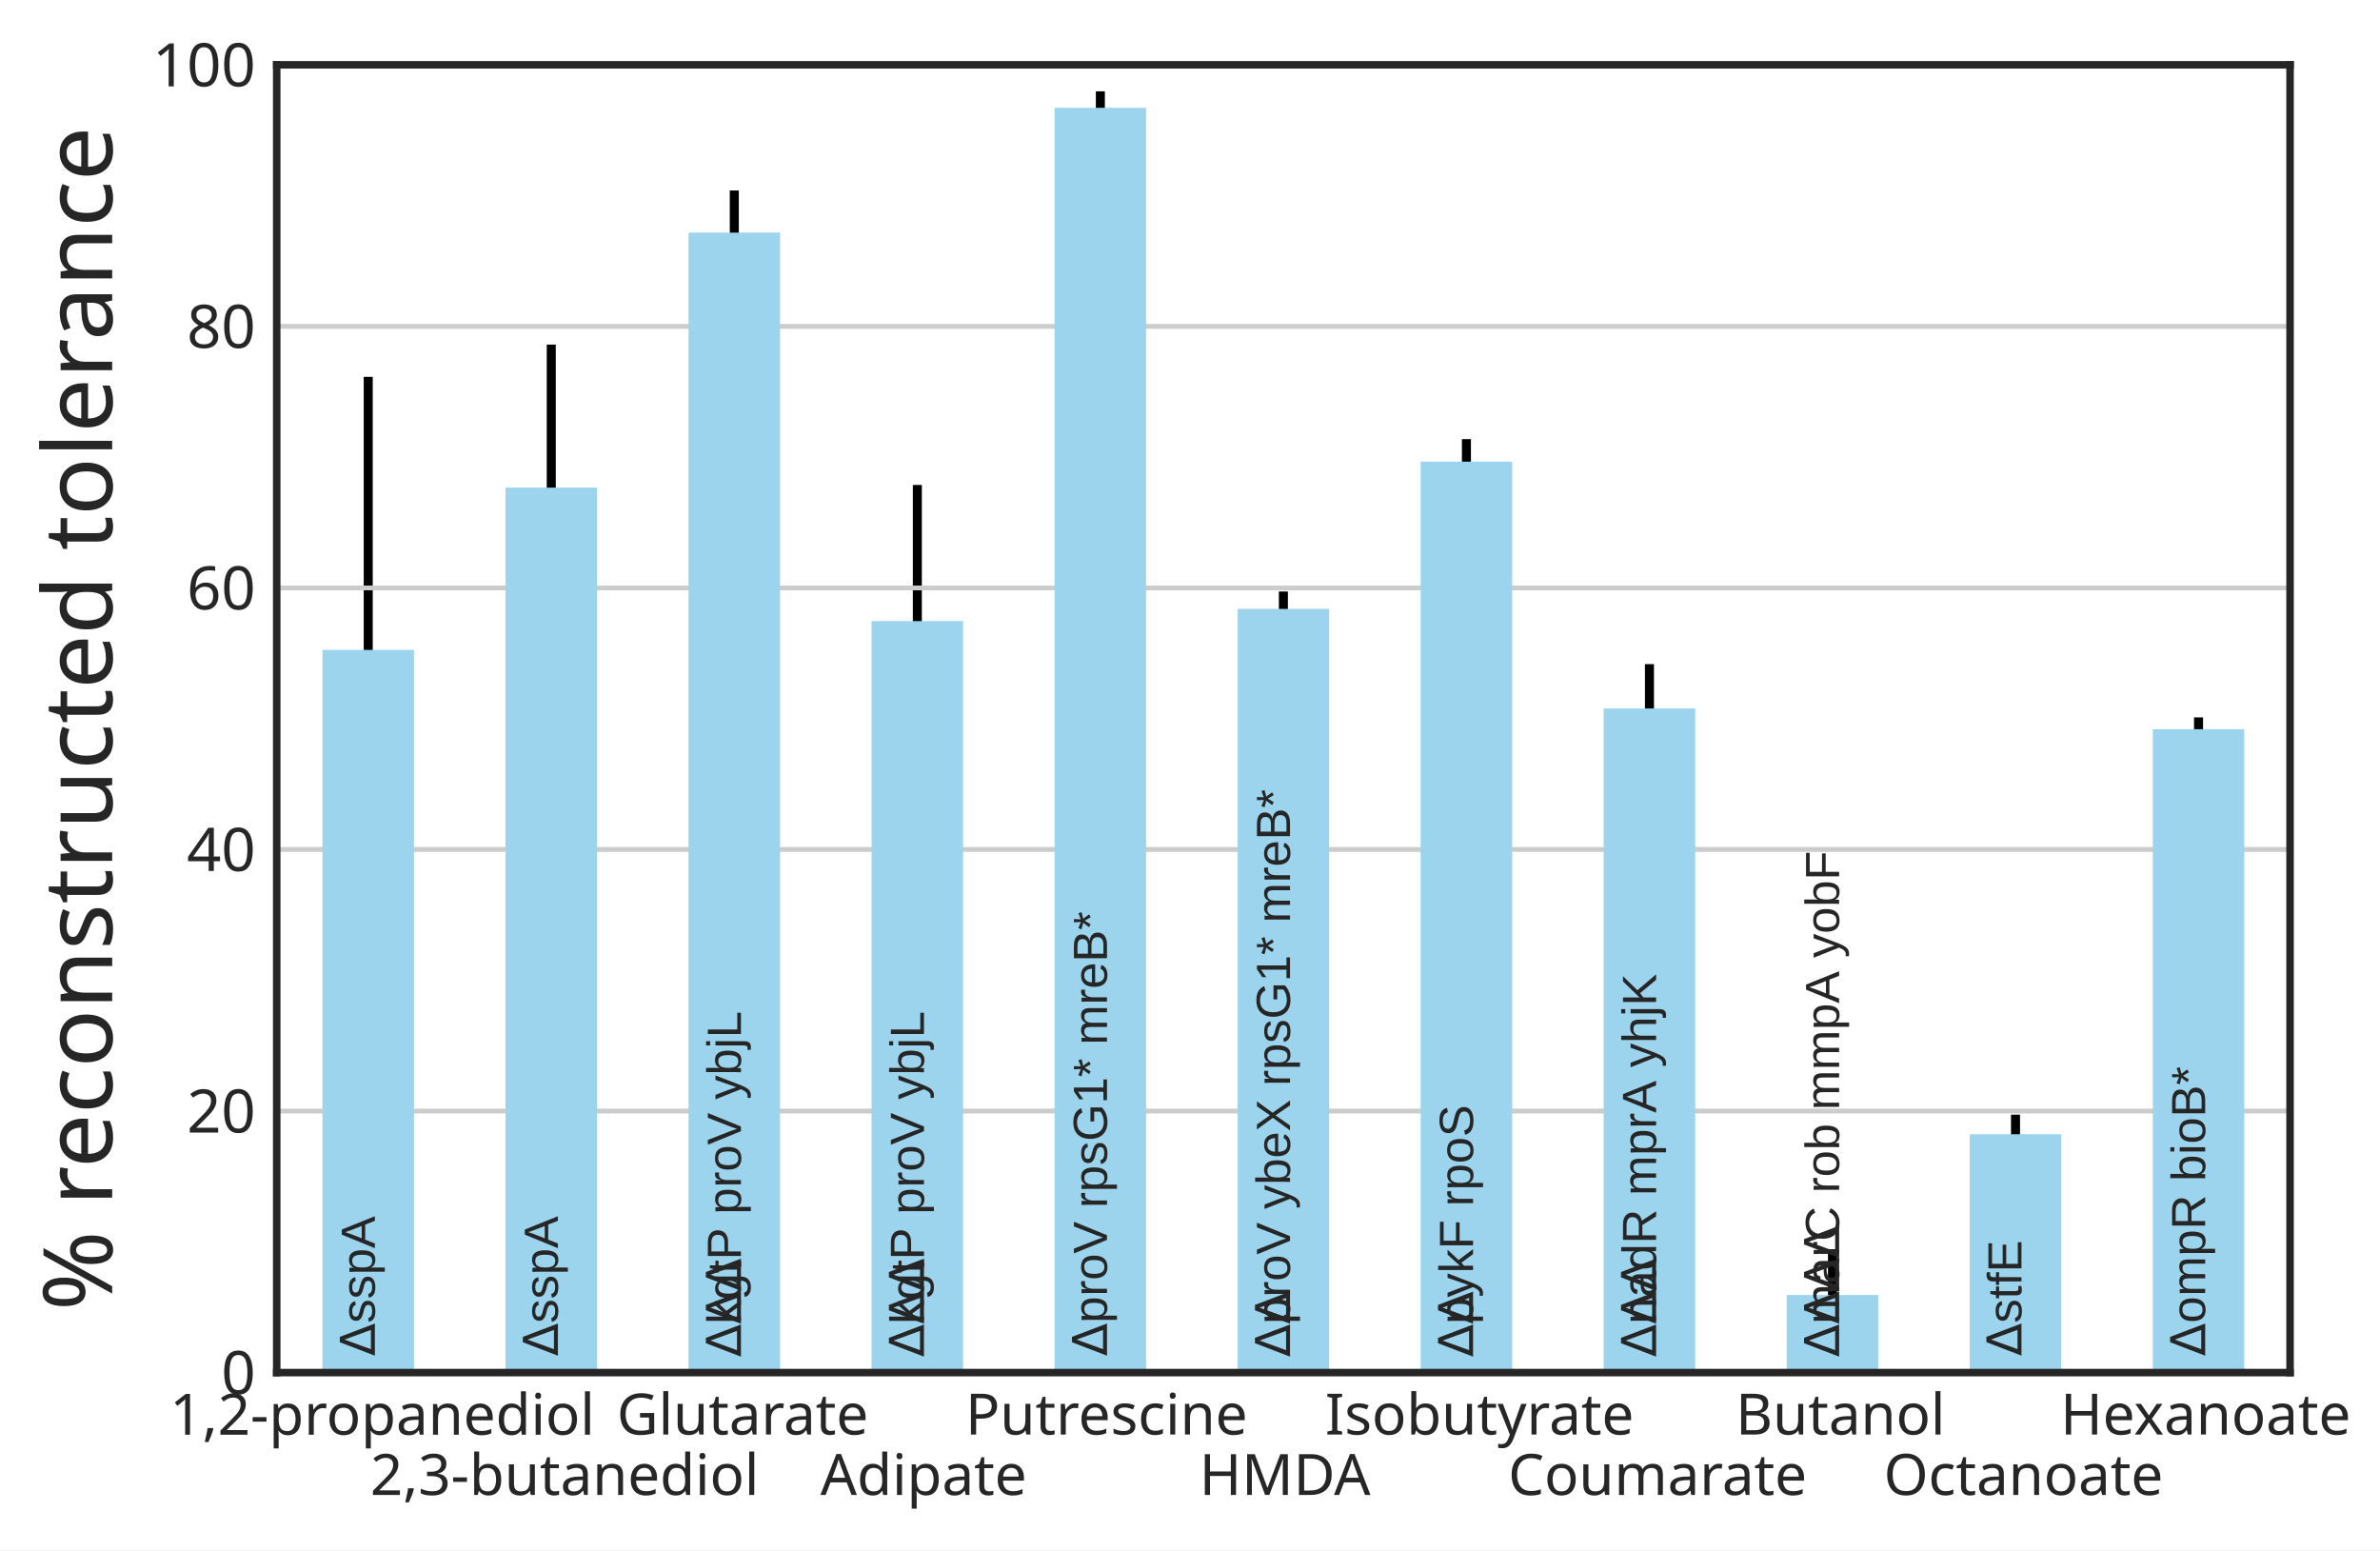
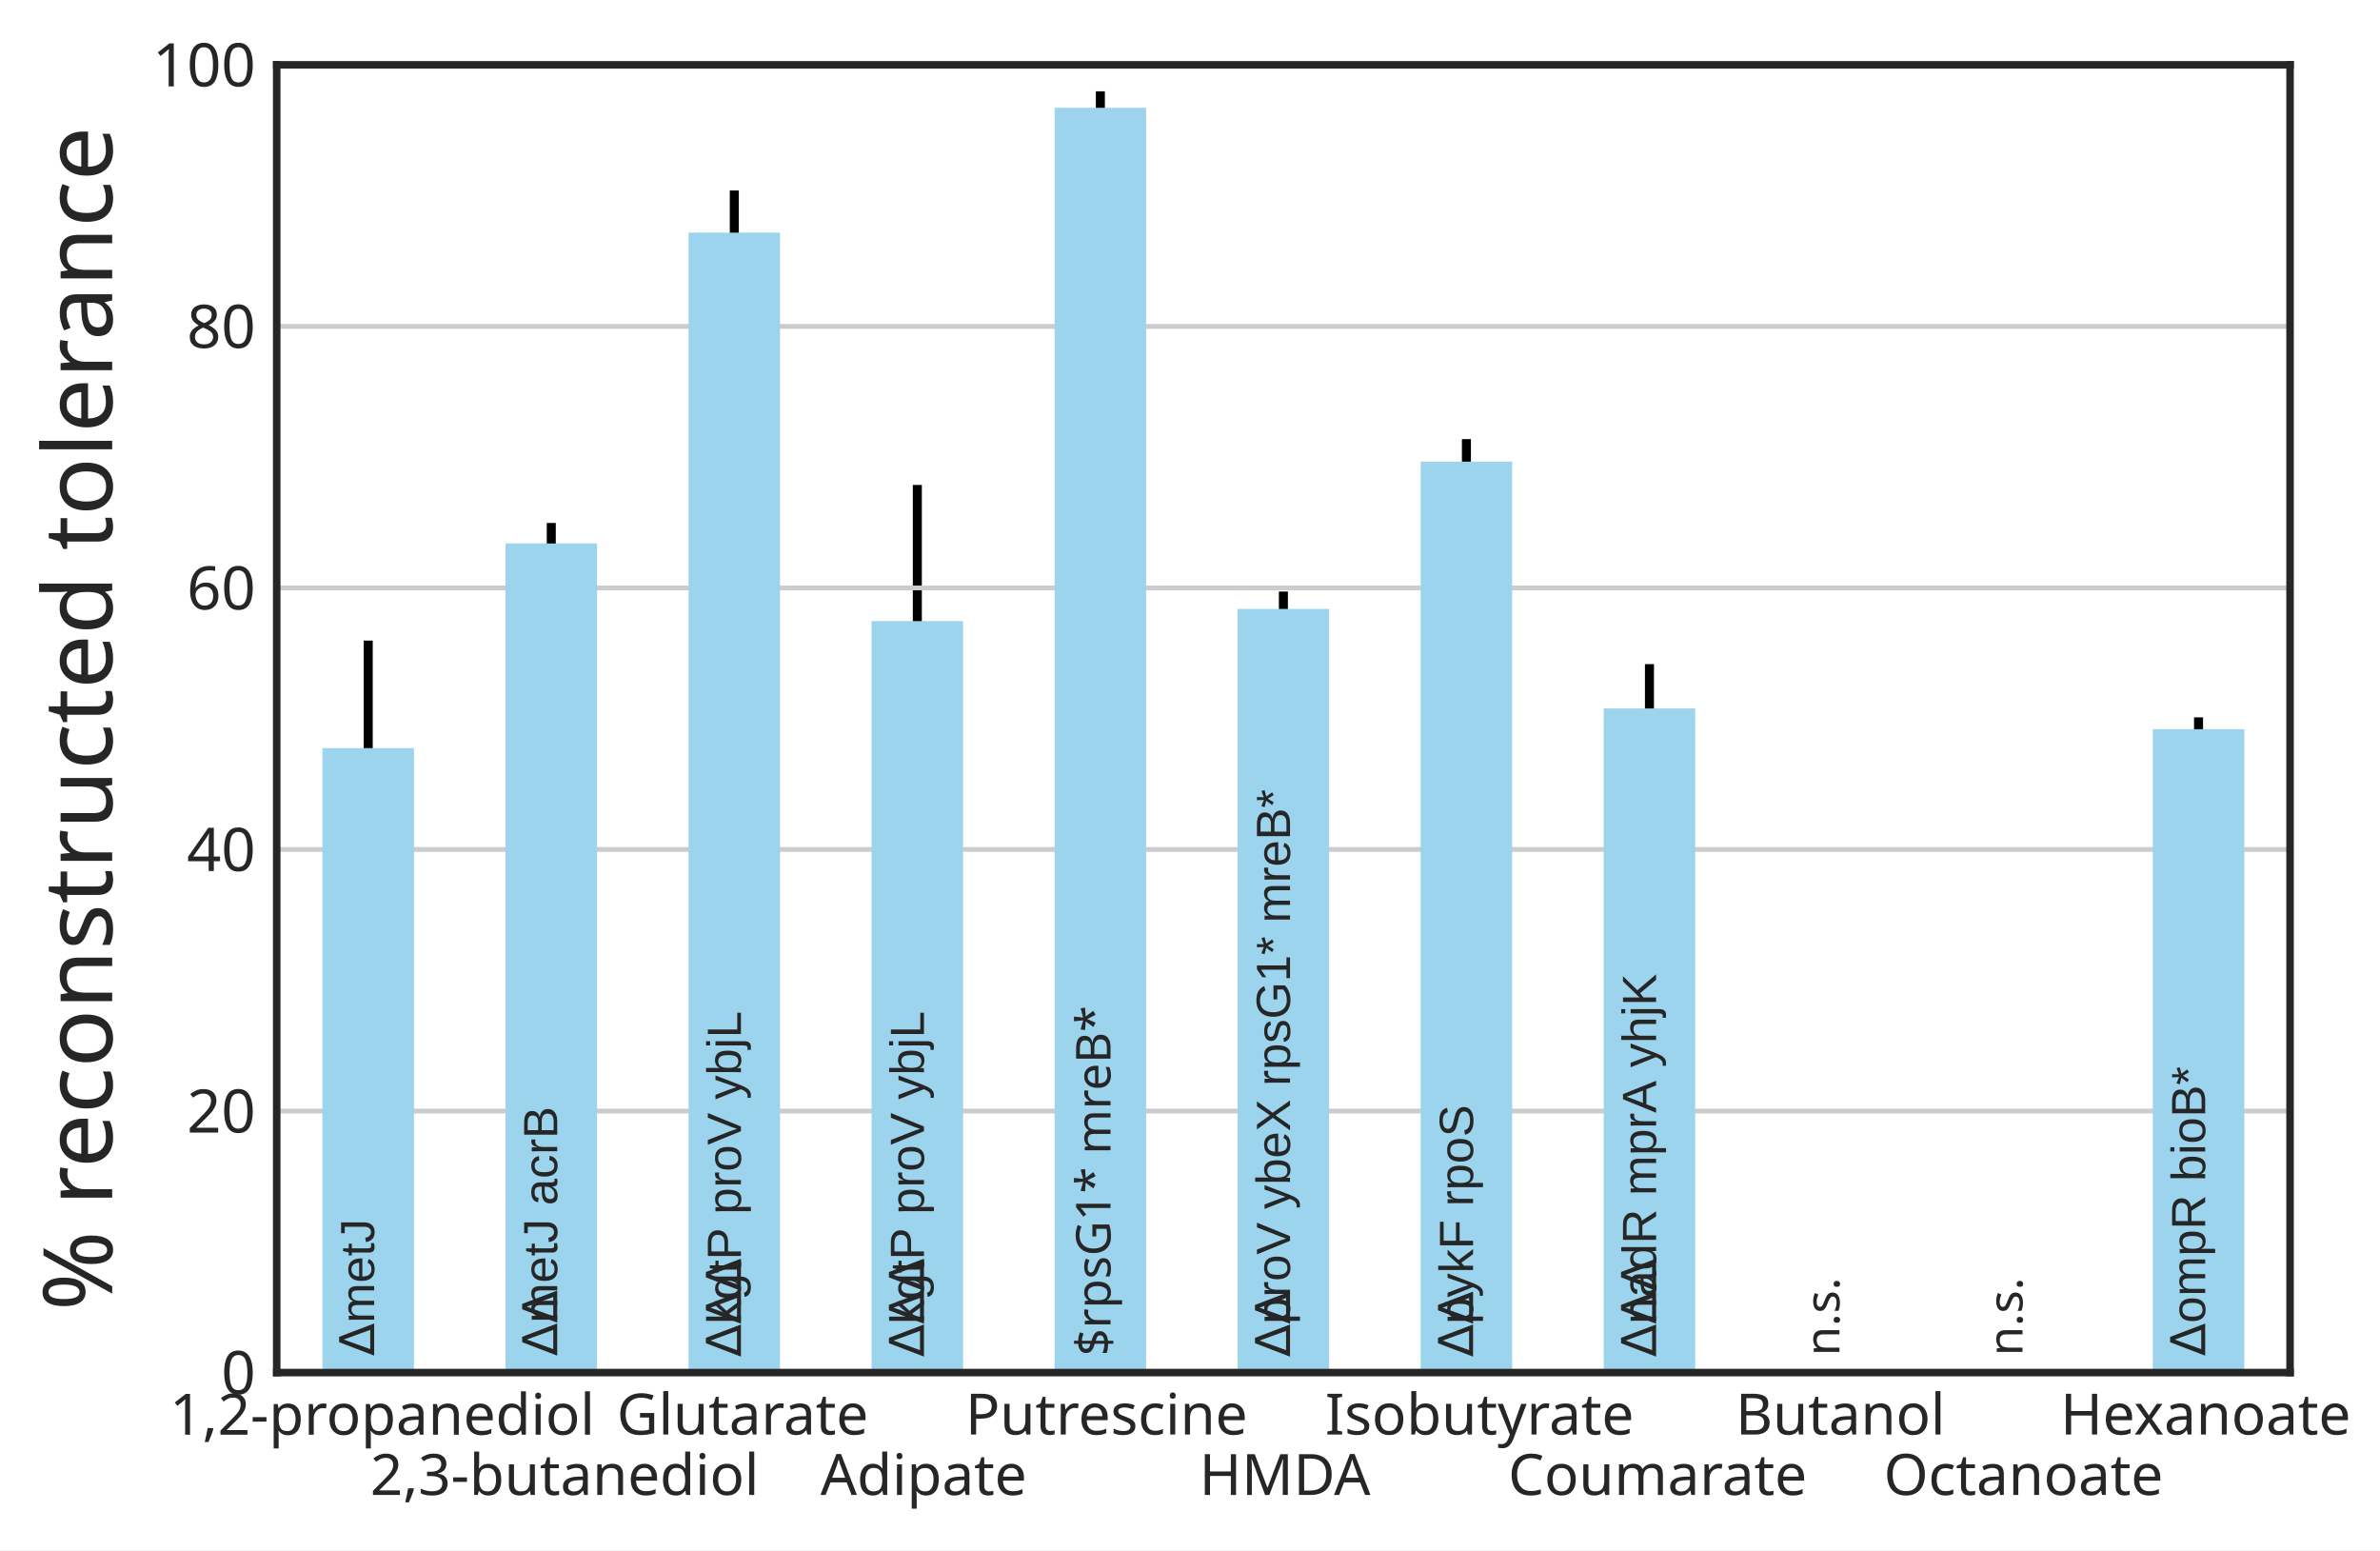
<svg xmlns="http://www.w3.org/2000/svg" width="395.771pt" height="257.766pt" viewBox="0 0 395.771 257.766" version="1.1">
  <defs>
    <style type="text/css">*{stroke-linejoin: round; stroke-linecap: butt}</style>
  </defs>
  <g id="figure_1">
    <g id="patch_1">
      <path d="M 0 257.766  L 395.771 257.766  L 395.771 0  L 0 0  z " style="fill: #ffffff" />
    </g>
    <g id="axes_1">
      <g id="patch_2">
        <path d="M 46.015 228.219  L 380.815 228.219  L 380.815 10.779  L 46.015 10.779  z " style="fill: #ffffff" />
      </g>
      <g id="LineCollection_1">
-         <path d="M 61.233 153.476  L 61.233 62.656  " clip-path="url(#p52af114372)" style="fill: none; stroke: #000000; stroke-width: 1.5" />
-         <path d="M 91.67 104.852  L 91.67 57.294  " clip-path="url(#p52af114372)" style="fill: none; stroke: #000000; stroke-width: 1.5" />
-         <path d="M 122.106 45.692  L 122.106 31.675  " clip-path="url(#p52af114372)" style="fill: none; stroke: #000000; stroke-width: 1.5" />
-         <path d="M 152.543 125.908  L 152.543 80.634  " clip-path="url(#p52af114372)" style="fill: none; stroke: #000000; stroke-width: 1.5" />
-         <path d="M 182.979 20.647  L 182.979 15.19  " clip-path="url(#p52af114372)" style="fill: none; stroke: #000000; stroke-width: 1.5" />
-         <path d="M 213.415 104.125  L 213.415 98.356  " clip-path="url(#p52af114372)" style="fill: none; stroke: #000000; stroke-width: 1.5" />
-         <path d="M 243.852 80.497  L 243.852 73.015  " clip-path="url(#p52af114372)" style="fill: none; stroke: #000000; stroke-width: 1.5" />
-         <path d="M 274.288 125.162  L 274.288 110.427  " clip-path="url(#p52af114372)" style="fill: none; stroke: #000000; stroke-width: 1.5" />
-         <path d="M 304.724 222.938  L 304.724 207.708  " clip-path="url(#p52af114372)" style="fill: none; stroke: #000000; stroke-width: 1.5" />
-         <path d="M 335.161 191.832  L 335.161 185.334  " clip-path="url(#p52af114372)" style="fill: none; stroke: #000000; stroke-width: 1.5" />
-         <path d="M 365.597 123.208  L 365.597 119.283  " clip-path="url(#p52af114372)" style="fill: none; stroke: #000000; stroke-width: 1.5" />
+         <path d="M 61.233 142.275  L 61.233 106.505  " clip-path="url(#p01d871153a)" style="fill: none; stroke: #000000; stroke-width: 1.5" />
+         <path d="M 91.67 93.781  L 91.67 86.954  " clip-path="url(#p01d871153a)" style="fill: none; stroke: #000000; stroke-width: 1.5" />
+         <path d="M 122.106 45.692  L 122.106 31.675  " clip-path="url(#p01d871153a)" style="fill: none; stroke: #000000; stroke-width: 1.5" />
+         <path d="M 152.543 125.908  L 152.543 80.634  " clip-path="url(#p01d871153a)" style="fill: none; stroke: #000000; stroke-width: 1.5" />
+         <path d="M 182.979 20.647  L 182.979 15.19  " clip-path="url(#p01d871153a)" style="fill: none; stroke: #000000; stroke-width: 1.5" />
+         <path d="M 213.415 104.125  L 213.415 98.356  " clip-path="url(#p01d871153a)" style="fill: none; stroke: #000000; stroke-width: 1.5" />
+         <path d="M 243.852 80.497  L 243.852 73.015  " clip-path="url(#p01d871153a)" style="fill: none; stroke: #000000; stroke-width: 1.5" />
+         <path d="M 274.288 125.162  L 274.288 110.427  " clip-path="url(#p01d871153a)" style="fill: none; stroke: #000000; stroke-width: 1.5" />
+         <path clip-path="url(#p01d871153a)" style="fill: none; stroke: #000000; stroke-width: 1.5" />
+         <path clip-path="url(#p01d871153a)" style="fill: none; stroke: #000000; stroke-width: 1.5" />
+         <path d="M 365.597 123.208  L 365.597 119.283  " clip-path="url(#p01d871153a)" style="fill: none; stroke: #000000; stroke-width: 1.5" />
      </g>
      <g id="line2d_1" />
      <g id="matplotlib.axis_1">
        <g id="xtick_1">
          <g id="line2d_2" />
          <g id="text_1">
            <text style="fill: #262626; font: 9.5px 'sans-serif'" transform="translate(28.22545 238.547)">1,2-propanediol</text>
            <text style="fill: #262626; font: 9.5px 'sans-serif'" transform="translate(61.23349 248.5951)" />
          </g>
        </g>
        <g id="xtick_2">
          <g id="line2d_3" />
          <g id="text_2">
            <text style="fill: #262626; font: 9.5px 'sans-serif'" transform="translate(91.66986 238.5188)" />
            <text style="fill: #262626; font: 9.5px 'sans-serif'" transform="translate(61.56525 248.5669)">2,3-butanediol</text>
          </g>
        </g>
        <g id="xtick_3">
          <g id="line2d_4" />
          <g id="text_3">
            <text style="fill: #262626; font: 9.5px 'sans-serif'" transform="translate(102.5696 238.5188)">Glutarate</text>
            <text style="fill: #262626; font: 9.5px 'sans-serif'" transform="translate(122.1062 248.5669)" />
          </g>
        </g>
        <g id="xtick_4">
          <g id="line2d_5" />
          <g id="text_4">
            <text style="fill: #262626; font: 9.5px 'sans-serif'" transform="translate(152.5426 238.5188)" />
            <text style="fill: #262626; font: 9.5px 'sans-serif'" transform="translate(136.4334 248.5669)">Adipate</text>
          </g>
        </g>
        <g id="xtick_5">
          <g id="line2d_6" />
          <g id="text_5">
            <text style="fill: #262626; font: 9.5px 'sans-serif'" transform="translate(160.5382 238.5188)">Putrescine</text>
            <text style="fill: #262626; font: 9.5px 'sans-serif'" transform="translate(182.9789 248.5669)" />
          </g>
        </g>
        <g id="xtick_6">
          <g id="line2d_7" />
          <g id="text_6">
            <text style="fill: #262626; font: 9.5px 'sans-serif'" transform="translate(213.4153 238.5188)" />
            <text style="fill: #262626; font: 9.5px 'sans-serif'" transform="translate(199.4295 248.5669)">HMDA</text>
          </g>
        </g>
        <g id="xtick_7">
          <g id="line2d_8" />
          <g id="text_7">
            <text style="fill: #262626; font: 9.5px 'sans-serif'" transform="translate(220.354 238.5188)">Isobutyrate</text>
            <text style="fill: #262626; font: 9.5px 'sans-serif'" transform="translate(243.8517 248.6782)" />
          </g>
        </g>
        <g id="xtick_8">
          <g id="line2d_9" />
          <g id="text_8">
            <text style="fill: #262626; font: 9.5px 'sans-serif'" transform="translate(274.288 238.5188)" />
            <text style="fill: #262626; font: 9.5px 'sans-serif'" transform="translate(250.7926 248.5669)">Coumarate</text>
          </g>
        </g>
        <g id="xtick_9">
          <g id="line2d_10" />
          <g id="text_9">
            <text style="fill: #262626; font: 9.5px 'sans-serif'" transform="translate(288.6152 238.5188)">Butanol</text>
            <text style="fill: #262626; font: 9.5px 'sans-serif'" transform="translate(304.7244 248.5669)" />
          </g>
        </g>
        <g id="xtick_10">
          <g id="line2d_11" />
          <g id="text_10">
            <text style="fill: #262626; font: 9.5px 'sans-serif'" transform="translate(335.1608 238.5188)" />
            <text style="fill: #262626; font: 9.5px 'sans-serif'" transform="translate(313.2447 248.5669)">Octanoate</text>
          </g>
        </g>
        <g id="xtick_11">
          <g id="line2d_12" />
          <g id="text_11">
            <text style="fill: #262626; font: 9.5px 'sans-serif'" transform="translate(342.6235 238.5188)">Hexanoate</text>
            <text style="fill: #262626; font: 9.5px 'sans-serif'" transform="translate(365.5971 248.5669)" />
          </g>
        </g>
      </g>
      <g id="matplotlib.axis_2">
        <g id="ytick_1">
          <g id="line2d_13">
-             <path d="M 46.015 228.219  L 380.815 228.219  " clip-path="url(#p52af114372)" style="fill: none; stroke: #cccccc; stroke-width: 0.8; stroke-linecap: round" />
+             <path d="M 46.015 228.219  L 380.815 228.219  " clip-path="url(#p01d871153a)" style="fill: none; stroke: #cccccc; stroke-width: 0.8; stroke-linecap: round" />
          </g>
          <g id="line2d_14" />
          <g id="text_12">
            <text style="fill: #262626; font: 10px 'sans-serif'; text-anchor: end" x="42.515" y="231.798" transform="rotate(-0, 42.51531, 231.7978)">0</text>
          </g>
        </g>
        <g id="ytick_2">
          <g id="line2d_15">
-             <path d="M 46.015 184.731  L 380.815 184.731  " clip-path="url(#p52af114372)" style="fill: none; stroke: #cccccc; stroke-width: 0.8; stroke-linecap: round" />
+             <path d="M 46.015 184.731  L 380.815 184.731  " clip-path="url(#p01d871153a)" style="fill: none; stroke: #cccccc; stroke-width: 0.8; stroke-linecap: round" />
          </g>
          <g id="line2d_16" />
          <g id="text_13">
            <text style="fill: #262626; font: 10px 'sans-serif'; text-anchor: end" x="42.515" y="188.31" transform="rotate(-0, 42.51531, 188.3098)">20</text>
          </g>
        </g>
        <g id="ytick_3">
          <g id="line2d_17">
-             <path d="M 46.015 141.243  L 380.815 141.243  " clip-path="url(#p52af114372)" style="fill: none; stroke: #cccccc; stroke-width: 0.8; stroke-linecap: round" />
+             <path d="M 46.015 141.243  L 380.815 141.243  " clip-path="url(#p01d871153a)" style="fill: none; stroke: #cccccc; stroke-width: 0.8; stroke-linecap: round" />
          </g>
          <g id="line2d_18" />
          <g id="text_14">
            <text style="fill: #262626; font: 10px 'sans-serif'; text-anchor: end" x="42.515" y="144.822" transform="rotate(-0, 42.51531, 144.8218)">40</text>
          </g>
        </g>
        <g id="ytick_4">
          <g id="line2d_19">
-             <path d="M 46.015 97.755  L 380.815 97.755  " clip-path="url(#p52af114372)" style="fill: none; stroke: #cccccc; stroke-width: 0.8; stroke-linecap: round" />
+             <path d="M 46.015 97.755  L 380.815 97.755  " clip-path="url(#p01d871153a)" style="fill: none; stroke: #cccccc; stroke-width: 0.8; stroke-linecap: round" />
          </g>
          <g id="line2d_20" />
          <g id="text_15">
            <text style="fill: #262626; font: 10px 'sans-serif'; text-anchor: end" x="42.515" y="101.334" transform="rotate(-0, 42.51531, 101.3338)">60</text>
          </g>
        </g>
        <g id="ytick_5">
          <g id="line2d_21">
-             <path d="M 46.015 54.267  L 380.815 54.267  " clip-path="url(#p52af114372)" style="fill: none; stroke: #cccccc; stroke-width: 0.8; stroke-linecap: round" />
+             <path d="M 46.015 54.267  L 380.815 54.267  " clip-path="url(#p01d871153a)" style="fill: none; stroke: #cccccc; stroke-width: 0.8; stroke-linecap: round" />
          </g>
          <g id="line2d_22" />
          <g id="text_16">
            <text style="fill: #262626; font: 10px 'sans-serif'; text-anchor: end" x="42.515" y="57.846" transform="rotate(-0, 42.51531, 57.84581)">80</text>
          </g>
        </g>
        <g id="ytick_6">
          <g id="line2d_23">
-             <path d="M 46.015 10.779  L 380.815 10.779  " clip-path="url(#p52af114372)" style="fill: none; stroke: #cccccc; stroke-width: 0.8; stroke-linecap: round" />
+             <path d="M 46.015 10.779  L 380.815 10.779  " clip-path="url(#p01d871153a)" style="fill: none; stroke: #cccccc; stroke-width: 0.8; stroke-linecap: round" />
          </g>
          <g id="line2d_24" />
          <g id="text_17">
            <text style="fill: #262626; font: 10px 'sans-serif'; text-anchor: end" x="42.515" y="14.358" transform="rotate(-0, 42.51531, 14.35781)">100</text>
          </g>
        </g>
        <g id="text_18">
          <text style="fill: #262626; font: 16px 'sans-serif'; text-anchor: middle" x="18.652" y="119.499" transform="rotate(-90, 18.6525, 119.4989)">% reconstructed tolerance</text>
        </g>
      </g>
      <g id="patch_3">
-         <path d="M 53.624 228.219  L 68.843 228.219  L 68.843 108.066  L 53.624 108.066  z " clip-path="url(#p52af114372)" style="fill: #9cd4ee" />
+         <path d="M 53.624 228.219  L 68.843 228.219  L 68.843 124.39  L 53.624 124.39  z " clip-path="url(#p01d871153a)" style="fill: #9cd4ee" />
      </g>
      <g id="patch_4">
-         <path d="M 84.061 228.219  L 99.279 228.219  L 99.279 81.073  L 84.061 81.073  z " clip-path="url(#p52af114372)" style="fill: #9cd4ee" />
+         <path d="M 84.061 228.219  L 99.279 228.219  L 99.279 90.367  L 84.061 90.367  z " clip-path="url(#p01d871153a)" style="fill: #9cd4ee" />
      </g>
      <g id="patch_5">
-         <path d="M 114.497 228.219  L 129.715 228.219  L 129.715 38.683  L 114.497 38.683  z " clip-path="url(#p52af114372)" style="fill: #9cd4ee" />
+         <path d="M 114.497 228.219  L 129.715 228.219  L 129.715 38.683  L 114.497 38.683  z " clip-path="url(#p01d871153a)" style="fill: #9cd4ee" />
      </g>
      <g id="patch_6">
-         <path d="M 144.933 228.219  L 160.152 228.219  L 160.152 103.271  L 144.933 103.271  z " clip-path="url(#p52af114372)" style="fill: #9cd4ee" />
+         <path d="M 144.933 228.219  L 160.152 228.219  L 160.152 103.271  L 144.933 103.271  z " clip-path="url(#p01d871153a)" style="fill: #9cd4ee" />
      </g>
      <g id="patch_7">
-         <path d="M 175.37 228.219  L 190.588 228.219  L 190.588 17.918  L 175.37 17.918  z " clip-path="url(#p52af114372)" style="fill: #9cd4ee" />
+         <path d="M 175.37 228.219  L 190.588 228.219  L 190.588 17.918  L 175.37 17.918  z " clip-path="url(#p01d871153a)" style="fill: #9cd4ee" />
      </g>
      <g id="patch_8">
-         <path d="M 205.806 228.219  L 221.024 228.219  L 221.024 101.24  L 205.806 101.24  z " clip-path="url(#p52af114372)" style="fill: #9cd4ee" />
+         <path d="M 205.806 228.219  L 221.024 228.219  L 221.024 101.24  L 205.806 101.24  z " clip-path="url(#p01d871153a)" style="fill: #9cd4ee" />
      </g>
      <g id="patch_9">
-         <path d="M 236.243 228.219  L 251.461 228.219  L 251.461 76.756  L 236.243 76.756  z " clip-path="url(#p52af114372)" style="fill: #9cd4ee" />
+         <path d="M 236.243 228.219  L 251.461 228.219  L 251.461 76.756  L 236.243 76.756  z " clip-path="url(#p01d871153a)" style="fill: #9cd4ee" />
      </g>
      <g id="patch_10">
-         <path d="M 266.679 228.219  L 281.897 228.219  L 281.897 117.795  L 266.679 117.795  z " clip-path="url(#p52af114372)" style="fill: #9cd4ee" />
+         <path d="M 266.679 228.219  L 281.897 228.219  L 281.897 117.795  L 266.679 117.795  z " clip-path="url(#p01d871153a)" style="fill: #9cd4ee" />
      </g>
      <g id="patch_11">
-         <path d="M 297.115 228.219  L 312.333 228.219  L 312.333 215.323  L 297.115 215.323  z " clip-path="url(#p52af114372)" style="fill: #9cd4ee" />
+         <path d="M 297.115 228.219  L 312.333 228.219  L 312.333 228.219  L 297.115 228.219  z " clip-path="url(#p01d871153a)" style="fill: #9cd4ee" />
      </g>
      <g id="patch_12">
-         <path d="M 327.552 228.219  L 342.77 228.219  L 342.77 188.583  L 327.552 188.583  z " clip-path="url(#p52af114372)" style="fill: #9cd4ee" />
+         <path d="M 327.552 228.219  L 342.77 228.219  L 342.77 228.219  L 327.552 228.219  z " clip-path="url(#p01d871153a)" style="fill: #9cd4ee" />
      </g>
      <g id="patch_13">
-         <path d="M 357.988 228.219  L 373.206 228.219  L 373.206 121.246  L 357.988 121.246  z " clip-path="url(#p52af114372)" style="fill: #9cd4ee" />
+         <path d="M 357.988 228.219  L 373.206 228.219  L 373.206 121.246  L 357.988 121.246  z " clip-path="url(#p01d871153a)" style="fill: #9cd4ee" />
      </g>
      <g id="patch_14">
        <path d="M 46.015 228.219  L 46.015 10.779  " style="fill: none; stroke: #262626; stroke-width: 1.25; stroke-linejoin: miter; stroke-linecap: square" />
      </g>
      <g id="patch_15">
        <path d="M 380.815 228.219  L 380.815 10.779  " style="fill: none; stroke: #262626; stroke-width: 1.25; stroke-linejoin: miter; stroke-linecap: square" />
      </g>
      <g id="patch_16">
        <path d="M 46.015 228.219  L 380.815 228.219  " style="fill: none; stroke: #262626; stroke-width: 1.25; stroke-linejoin: miter; stroke-linecap: square" />
      </g>
      <g id="patch_17">
        <path d="M 46.015 10.779  L 380.815 10.779  " style="fill: none; stroke: #262626; stroke-width: 1.25; stroke-linejoin: miter; stroke-linecap: square" />
      </g>
      <g id="text_19">
-         <g style="fill: #262626" transform="translate(62.50804 225.4701)rotate(-90)">
+         <g style="fill: #262626" transform="translate(62.39429 225.4601)rotate(-90)">
          <text>
            <tspan style="font: 8px 'DejaVu Sans'" x="0" y="-0.172">Δ</tspan>
-             <tspan style="font: 8px 'Arial'" x="5.473 9.473 13.473 17.922" y="-0.172">sspA</tspan>
+             <tspan style="font: 8px 'Arial'" x="5.473 12.137 16.586 18.809" y="-0.172">metJ</tspan>
          </text>
        </g>
      </g>
      <g id="text_20">
-         <g style="fill: #262626" transform="translate(92.9444 225.4701)rotate(-90)">
-           <text>
-             <tspan style="font: 8px 'DejaVu Sans'" x="0" y="-0.172">Δ</tspan>
-             <tspan style="font: 8px 'Arial'" x="5.473 9.473 13.473 17.922" y="-0.172">sspA</tspan>
+         <g style="fill: #262626" transform="translate(92.83065 225.4601)rotate(-90)">
+           <text>
+             <tspan style="font: 8px 'DejaVu Sans'" x="0 25.031" y="-0.172">ΔΔ</tspan>
+             <tspan style="font: 8px 'Arial'" x="5.473 12.137 16.586 18.809 22.809 30.504 34.953 38.953 41.617" y="-0.172">metJ acrB</tspan>
          </text>
        </g>
      </g>
      <g id="text_21">
        <g style="fill: #262626" transform="translate(123.3808 225.6301)rotate(-90)">
          <text>
            <tspan style="font: 8px 'DejaVu Sans'" x="0 23.703 48.297" y="-0.172">ΔΔΔ</tspan>
            <tspan style="font: 8px 'Arial'" x="5.473 9.473 13.922 16.145 21.48 29.176 33.625 36.289 40.738 46.074 53.77 57.77 62.219 63.996" y="-0.172">kgtP proV ybjL</tspan>
          </text>
        </g>
      </g>
      <g id="text_22">
        <g style="fill: #262626" transform="translate(153.8171 225.6301)rotate(-90)">
          <text>
            <tspan style="font: 8px 'DejaVu Sans'" x="0 23.703 48.297" y="-0.172">ΔΔΔ</tspan>
            <tspan style="font: 8px 'Arial'" x="5.473 9.473 13.922 16.145 21.48 29.176 33.625 36.289 40.738 46.074 53.77 57.77 62.219 63.996" y="-0.172">kgtP proV ybjL</tspan>
          </text>
        </g>
      </g>
      <g id="text_23">
-         <g style="fill: #262626" transform="translate(184.2535 225.4701)rotate(-90)">
-           <text>
-             <tspan style="font: 8px 'DejaVu Sans'" x="0" y="-0.172">Δ</tspan>
-             <tspan style="font: 8px 'Arial'" x="5.473 9.922 12.586 17.035 22.371 24.594 27.258 31.707 35.707 41.93 46.379 49.492 51.715 58.379 61.043 65.492 70.828" y="-0.172">proV rpsG1* mreB*</tspan>
-           </text>
-         </g>
+         <text style="fill: #262626; font: 8px 'sans-serif'" transform="translate(184.6672 225.4601)rotate(-90)">$rpsG1* mreB*</text>
      </g>
      <g id="text_24">
        <g style="fill: #262626" transform="translate(214.6899 225.6301)rotate(-90)">
          <text>
            <tspan style="font: 8px 'DejaVu Sans'" x="0 24.594" y="-0.172">ΔΔ</tspan>
            <tspan style="font: 8px 'Arial'" x="5.473 9.922 12.586 17.035 22.371 30.066 34.066 38.516 42.965 48.301 50.523 53.188 57.637 61.637 67.859 72.309 75.422 77.645 84.309 86.973 91.422 96.758" y="-0.172">proV ybeX rpsG1* mreB*</tspan>
          </text>
        </g>
      </g>
      <g id="text_25">
        <g style="fill: #262626" transform="translate(245.1262 225.6301)rotate(-90)">
          <text>
            <tspan style="font: 8px 'DejaVu Sans'" x="0 25.031" y="-0.172">ΔΔ</tspan>
            <tspan style="font: 8px 'Arial'" x="5.473 9.922 13.922 17.922 22.809 30.504 33.168 37.617 42.066" y="-0.172">pykF rpoS</tspan>
          </text>
        </g>
      </g>
      <g id="text_26">
        <g style="fill: #262626" transform="translate(275.5626 225.6301)rotate(-90)">
          <text>
            <tspan style="font: 8px 'DejaVu Sans'" x="0 26.82 53.629" y="-0.172">ΔΔΔ</tspan>
            <tspan style="font: 8px 'Arial'" x="5.473 9.922 14.371 18.82 24.598 32.293 38.957 43.406 46.07 51.406 59.102 63.102 67.551 69.328" y="-0.172">nadR mprA yhjK</tspan>
          </text>
        </g>
      </g>
      <g id="text_27">
-         <g style="fill: #262626" transform="translate(305.9989 225.6301)rotate(-90)">
-           <text>
-             <tspan style="font: 8px 'DejaVu Sans'" x="0 27.25 46.508 77.316" y="-0.172">ΔΔΔΔ</tspan>
-             <tspan style="font: 8px 'Arial'" x="5.473 12.137 16.586 19.25 25.027 32.723 35.387 39.836 44.285 51.98 58.645 65.309 69.758 75.094 82.789 86.789 91.238 95.688" y="-0.172">marC rob mmpA yobF</tspan>
-           </text>
-         </g>
+         <text style="fill: #262626; font: 8px 'sans-serif'" transform="translate(305.8852 225.4601)rotate(-90)">n.s.</text>
      </g>
      <g id="text_28">
-         <g style="fill: #262626" transform="translate(336.3216 225.4601)rotate(-90)">
-           <text>
-             <tspan style="font: 8px 'DejaVu Sans'" x="0" y="-0.172">Δ</tspan>
-             <tspan style="font: 8px 'Arial'" x="5.473 9.473 11.695 13.918" y="-0.172">stfE</tspan>
-           </text>
-         </g>
+         <text style="fill: #262626; font: 8px 'sans-serif'" transform="translate(336.3216 225.4601)rotate(-90)">n.s.</text>
      </g>
      <g id="text_29">
        <g style="fill: #262626" transform="translate(366.8717 225.4701)rotate(-90)">
          <text>
            <tspan style="font: 8px 'DejaVu Sans'" x="0" y="-0.172">Δ</tspan>
            <tspan style="font: 8px 'Arial'" x="5.473 9.922 16.586 21.035 26.812 29.035 33.484 35.262 39.711 45.047" y="-0.172">ompR bioB*</tspan>
          </text>
        </g>
      </g>
    </g>
  </g>
  <defs>
-     <clipPath id="p52af114372">
+     <clipPath id="p01d871153a">
      <rect x="46.015" y="10.779" width="334.8" height="217.44" />
    </clipPath>
  </defs>
</svg>
